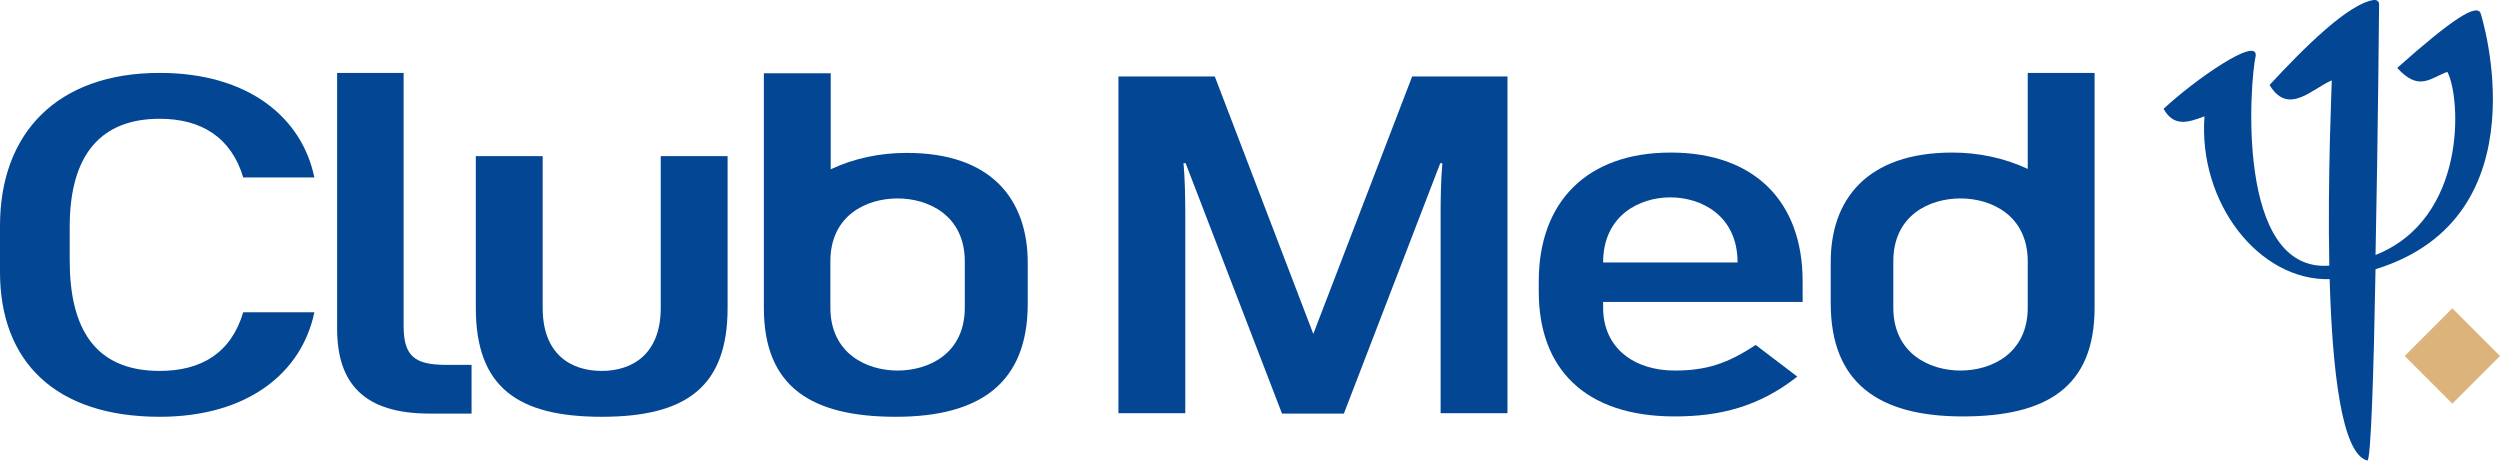
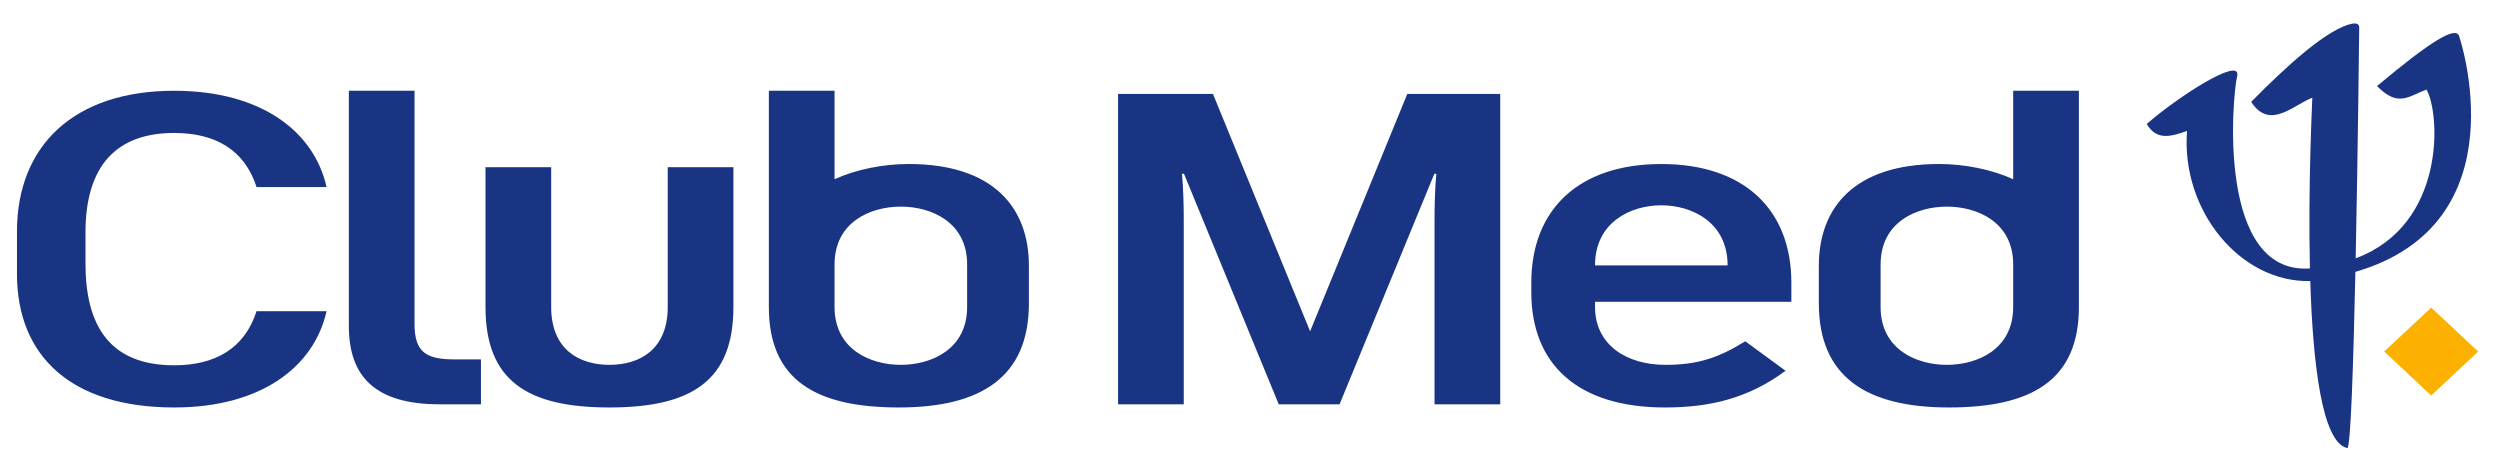
- <svg xmlns="http://www.w3.org/2000/svg" version="1.1" id="Layer_1" x="0px" y="0px" viewBox="0 0 703 129.5" style="enable-background:new 0 0 703 129.5;" xml:space="preserve">
-   <style type="text/css">
- 	.st0{fill:#DCB47B;}
- 	.st1{fill:#034694;}
- </style>
-   <polygon class="st0" points="703,100.1 689.6,86.7 676.2,100.1 689.6,113.5 " />
-   <path class="st1" d="M697.6,3.9c-0.9-3.2-8,1.4-23.5,15.2c6.1,6.7,9.2,2.9,14.1,1.1c3.9,7.5,5.5,41.3-20.2,51.5  c0.7-34.1,1-70.5,1-70.5c0-0.7-0.6-1.3-1.4-1.2c0,0-0.1,0-0.1,0c-7.1,1-19.6,13.4-29.3,23.9c5.3,8.8,12.1,0.9,17.5-1.3  c0,1.4-1.2,26.6-0.7,52.1c-26.5,2-22.3-52.1-20.7-59c0.6-5.6-17.1,6.7-25.9,14.9c2.8,5,6.6,4,11.5,2.1C618.1,57,635.2,79,655.1,78.5  c0.7,25,3.3,49.2,10.6,51c1,0.2,1.8-25.4,2.3-53.8C715.8,61,697.6,3.9,697.6,3.9z" />
-   <path class="st1" d="M113.5,91.7V20.5H94.8v71.9c0,15.4,7.5,23.9,26,23.9h11.8v-13.7H125C116.7,102.5,113.5,100.2,113.5,91.7z" />
-   <path class="st1" d="M397.1,21.5l-27.8,72.4l-27.7-72.4h-27.1v94.7h18.8V59.7c0-3.6-0.1-9.9-0.5-13.8h0.6l27.1,70.4h17.4L405,45.9  h0.6c-0.4,4-0.5,10.2-0.5,13.8v56.5h18.8V21.5H397.1z" />
-   <path class="st1" d="M169.2,117.2c23.6,0,35.4-8.3,35.4-30.6V43.9h-18.8v42.7c0,12.9-7.9,17.7-16.6,17.7s-16.6-4.7-16.6-17.7V43.9  h-18.8v42.7C133.8,108.9,145.6,117.2,169.2,117.2z" />
-   <path class="st1" d="M289,73.9v11.5c0,22.4-13.5,31.8-37.1,31.8s-37.1-8.3-37.1-30.6v-66h18.8v27c6.6-3.1,13.9-4.6,21.2-4.6  C278.9,42.9,289,56.2,289,73.9z M233.5,86.5c0,12.9,10.2,17.7,18.9,17.7c8.7,0,18.9-4.7,18.9-17.7v-13c0-12.9-10.2-17.7-18.9-17.7  c-8.7,0-18.9,4.7-18.9,17.7L233.5,86.5L233.5,86.5L233.5,86.5z" />
-   <path class="st1" d="M549,42.9c7.3,0,14.6,1.5,21.2,4.6v-27H589v66c0,22.4-13.5,30.6-37.1,30.6s-37.1-9.4-37.1-31.8V73.9  C514.7,56.2,524.9,42.9,549,42.9z M570.2,73.5c0-12.9-10.2-17.7-18.9-17.7s-18.9,4.7-18.9,17.7v13c0,12.9,10.2,17.7,18.9,17.7  s18.9-4.8,18.9-17.7V73.5z" />
-   <path class="st1" d="M493.7,97c-7.9,5.2-13.8,7.2-22.8,7.2c-11.1,0-20.1-6.1-20.1-17.7v-1.6h56.1v-5.8c0-22.4-13.5-36.2-37.1-36.2  s-37.1,13.9-37.1,36.2V82c0,21.6,12.9,35.1,38.2,35.1c12.7,0,23.7-2.7,34.5-11.2L493.7,97z M450.8,73.8c0-13.2,10.2-18.3,18.9-18.3  s18.9,5.1,18.9,18.3H450.8z" />
-   <path class="st1" d="M44.9,117.2C15.6,117.2,0,101.7,0,76.5v-13c0-26.2,16.2-43,44.9-43c24.9,0,40,12.5,43.5,29.4h-20  C65,38.6,56.6,33.4,44.9,33.4c-16.2,0-25.3,9.7-25.3,30.4v9.4c0,18.8,6.8,31.1,25.3,31.1c11.8,0,20.1-5.1,23.5-16.5h20  C84.9,104.7,69.8,117.2,44.9,117.2z" />
+ <svg xmlns="http://www.w3.org/2000/svg" version="1.0" width="704" height="131" viewBox="-0.778 -0.596 704 131" id="svg2" xml:space="preserve">
+   <defs id="defs4">
+ 	</defs>
+   <g transform="matrix(0.9857767,0,0,0.9228277,4,5.999715)" id="g6">
+     <g id="g8">
+       <polygon points="703.07,100.12 689.66,86.72 676.232,100.12 689.66,113.534 703.07,100.12 " style="fill:#fcb100" id="polygon10" />
+     </g>
+     <path d="M 668,75.813 C 667.428,104.209 666.641,129.806 665.672,129.575 C 658.424,127.848 655.84,103.591 655.109,78.612 C 635.168,79.149 618.138,57.091 619.908,32.812 C 615.025,34.669 611.142,35.679 608.388,30.679 C 617.189,22.502 634.902,10.237 634.275,15.788 C 632.726,22.702 628.464,76.78 655.011,74.766 C 654.452,49.223 655.679,24.094 655.697,22.665 C 650.351,24.821 643.549,32.717 638.234,23.937 C 647.918,13.436 660.488,0.99 667.564,0.01 C 668.279,-0.06 669.093,0.221 669.093,1.168 C 669.093,1.168 668.739,37.618 668.081,71.678 C 693.845,61.485 692.274,27.658 688.329,20.201 C 683.403,22.017 680.329,25.857 674.181,19.117 C 689.603,5.304 696.74,0.698 697.638,3.888 C 697.638,3.888 715.861,60.958 668,75.813 z " style="fill:#1a3484" id="path12" />
+     <path d="M 423.712,21.51 L 423.712,116.229 L 404.946,116.229 L 404.946,59.691 C 404.946,56.053 405.073,49.822 405.46,45.869 L 404.896,45.869 L 377.812,116.228 L 360.443,116.228 L 333.368,45.87 L 332.797,45.87 C 333.183,49.823 333.31,56.054 333.31,59.692 L 333.31,116.23 L 314.544,116.23 L 314.544,21.51 L 341.652,21.51 L 369.402,93.958 L 397.166,21.51 L 423.712,21.51 L 423.712,21.51 z M 514.728,73.934 L 514.728,85.432 C 514.728,107.803 528.259,117.192 551.871,117.192 C 575.483,117.192 589.014,108.924 589.014,86.552 L 589.014,20.549 L 570.248,20.549 L 570.248,47.536 C 564.027,44.523 556.287,42.899 549.066,42.899 C 524.875,42.9 514.728,56.21 514.728,73.934 z M 570.248,86.534 C 570.248,99.451 560.035,104.184 551.31,104.184 C 542.585,104.184 532.372,99.451 532.372,86.534 L 532.372,73.554 C 532.372,60.638 542.585,55.904 551.31,55.904 C 560.035,55.904 570.248,60.638 570.248,73.554 L 570.248,86.534 z M 505.226,105.995 C 494.427,114.518 483.433,117.192 470.74,117.192 C 445.537,117.192 432.59,103.706 432.59,82.075 L 432.59,79.142 C 432.59,56.771 446.121,42.904 469.733,42.904 C 493.345,42.904 506.878,56.771 506.878,79.142 L 506.878,84.955 L 450.796,84.955 L 450.796,86.533 C 450.796,98.109 459.812,104.184 470.882,104.184 C 479.861,104.184 485.82,102.238 493.71,96.99 L 505.226,105.995 z M 488.667,73.842 C 488.667,60.644 478.456,55.5 469.731,55.5 C 461.004,55.5 450.793,60.644 450.793,73.842 L 488.667,73.842 z M 124.989,102.522 L 132.546,102.522 L 132.546,116.229 L 120.77,116.229 C 102.31,116.229 94.807,107.743 94.807,92.357 L 94.807,20.545 L 113.572,20.545 L 113.572,91.721 C 113.571,100.197 116.738,102.522 124.989,102.522 z M 169.252,117.192 C 192.863,117.192 204.662,108.924 204.662,86.552 L 204.662,43.864 L 185.897,43.864 L 185.897,86.534 C 185.897,99.451 177.977,104.184 169.252,104.184 C 160.527,104.184 152.606,99.451 152.606,86.534 L 152.606,43.864 L 133.841,43.864 L 133.841,86.552 C 133.842,108.924 145.641,117.192 169.252,117.192 z M 254.734,42.9 C 247.512,42.9 239.773,44.524 233.552,47.537 L 233.552,20.549 L 214.787,20.549 L 214.787,86.552 C 214.787,108.924 228.317,117.192 251.929,117.192 C 275.54,117.192 289.071,107.803 289.071,85.432 L 289.071,73.934 C 289.072,56.21 278.925,42.9 254.734,42.9 z M 233.553,73.553 C 233.553,60.637 243.765,55.903 252.49,55.903 C 261.215,55.903 271.427,60.637 271.427,73.553 L 271.427,86.533 C 271.427,99.45 261.216,104.183 252.49,104.183 C 243.764,104.183 233.553,99.45 233.553,86.533 L 233.553,73.553 z M 88.436,87.813 L 68.442,87.813 C 65.019,99.172 56.654,104.319 44.904,104.319 C 26.371,104.319 19.571,92.075 19.571,73.243 L 19.571,63.835 C 19.571,43.103 28.694,33.425 44.904,33.425 C 56.654,33.425 65.019,38.573 68.442,49.933 L 88.436,49.933 C 84.894,33.02 69.83,20.55 44.904,20.55 C 16.229,20.55 0,37.341 0,63.528 L 0,76.452 C 0,101.65 15.645,117.193 44.904,117.193 C 69.83,117.193 84.894,104.724 88.436,87.813 z " style="fill:#1a3484" id="path14" />
+   </g>
</svg>
